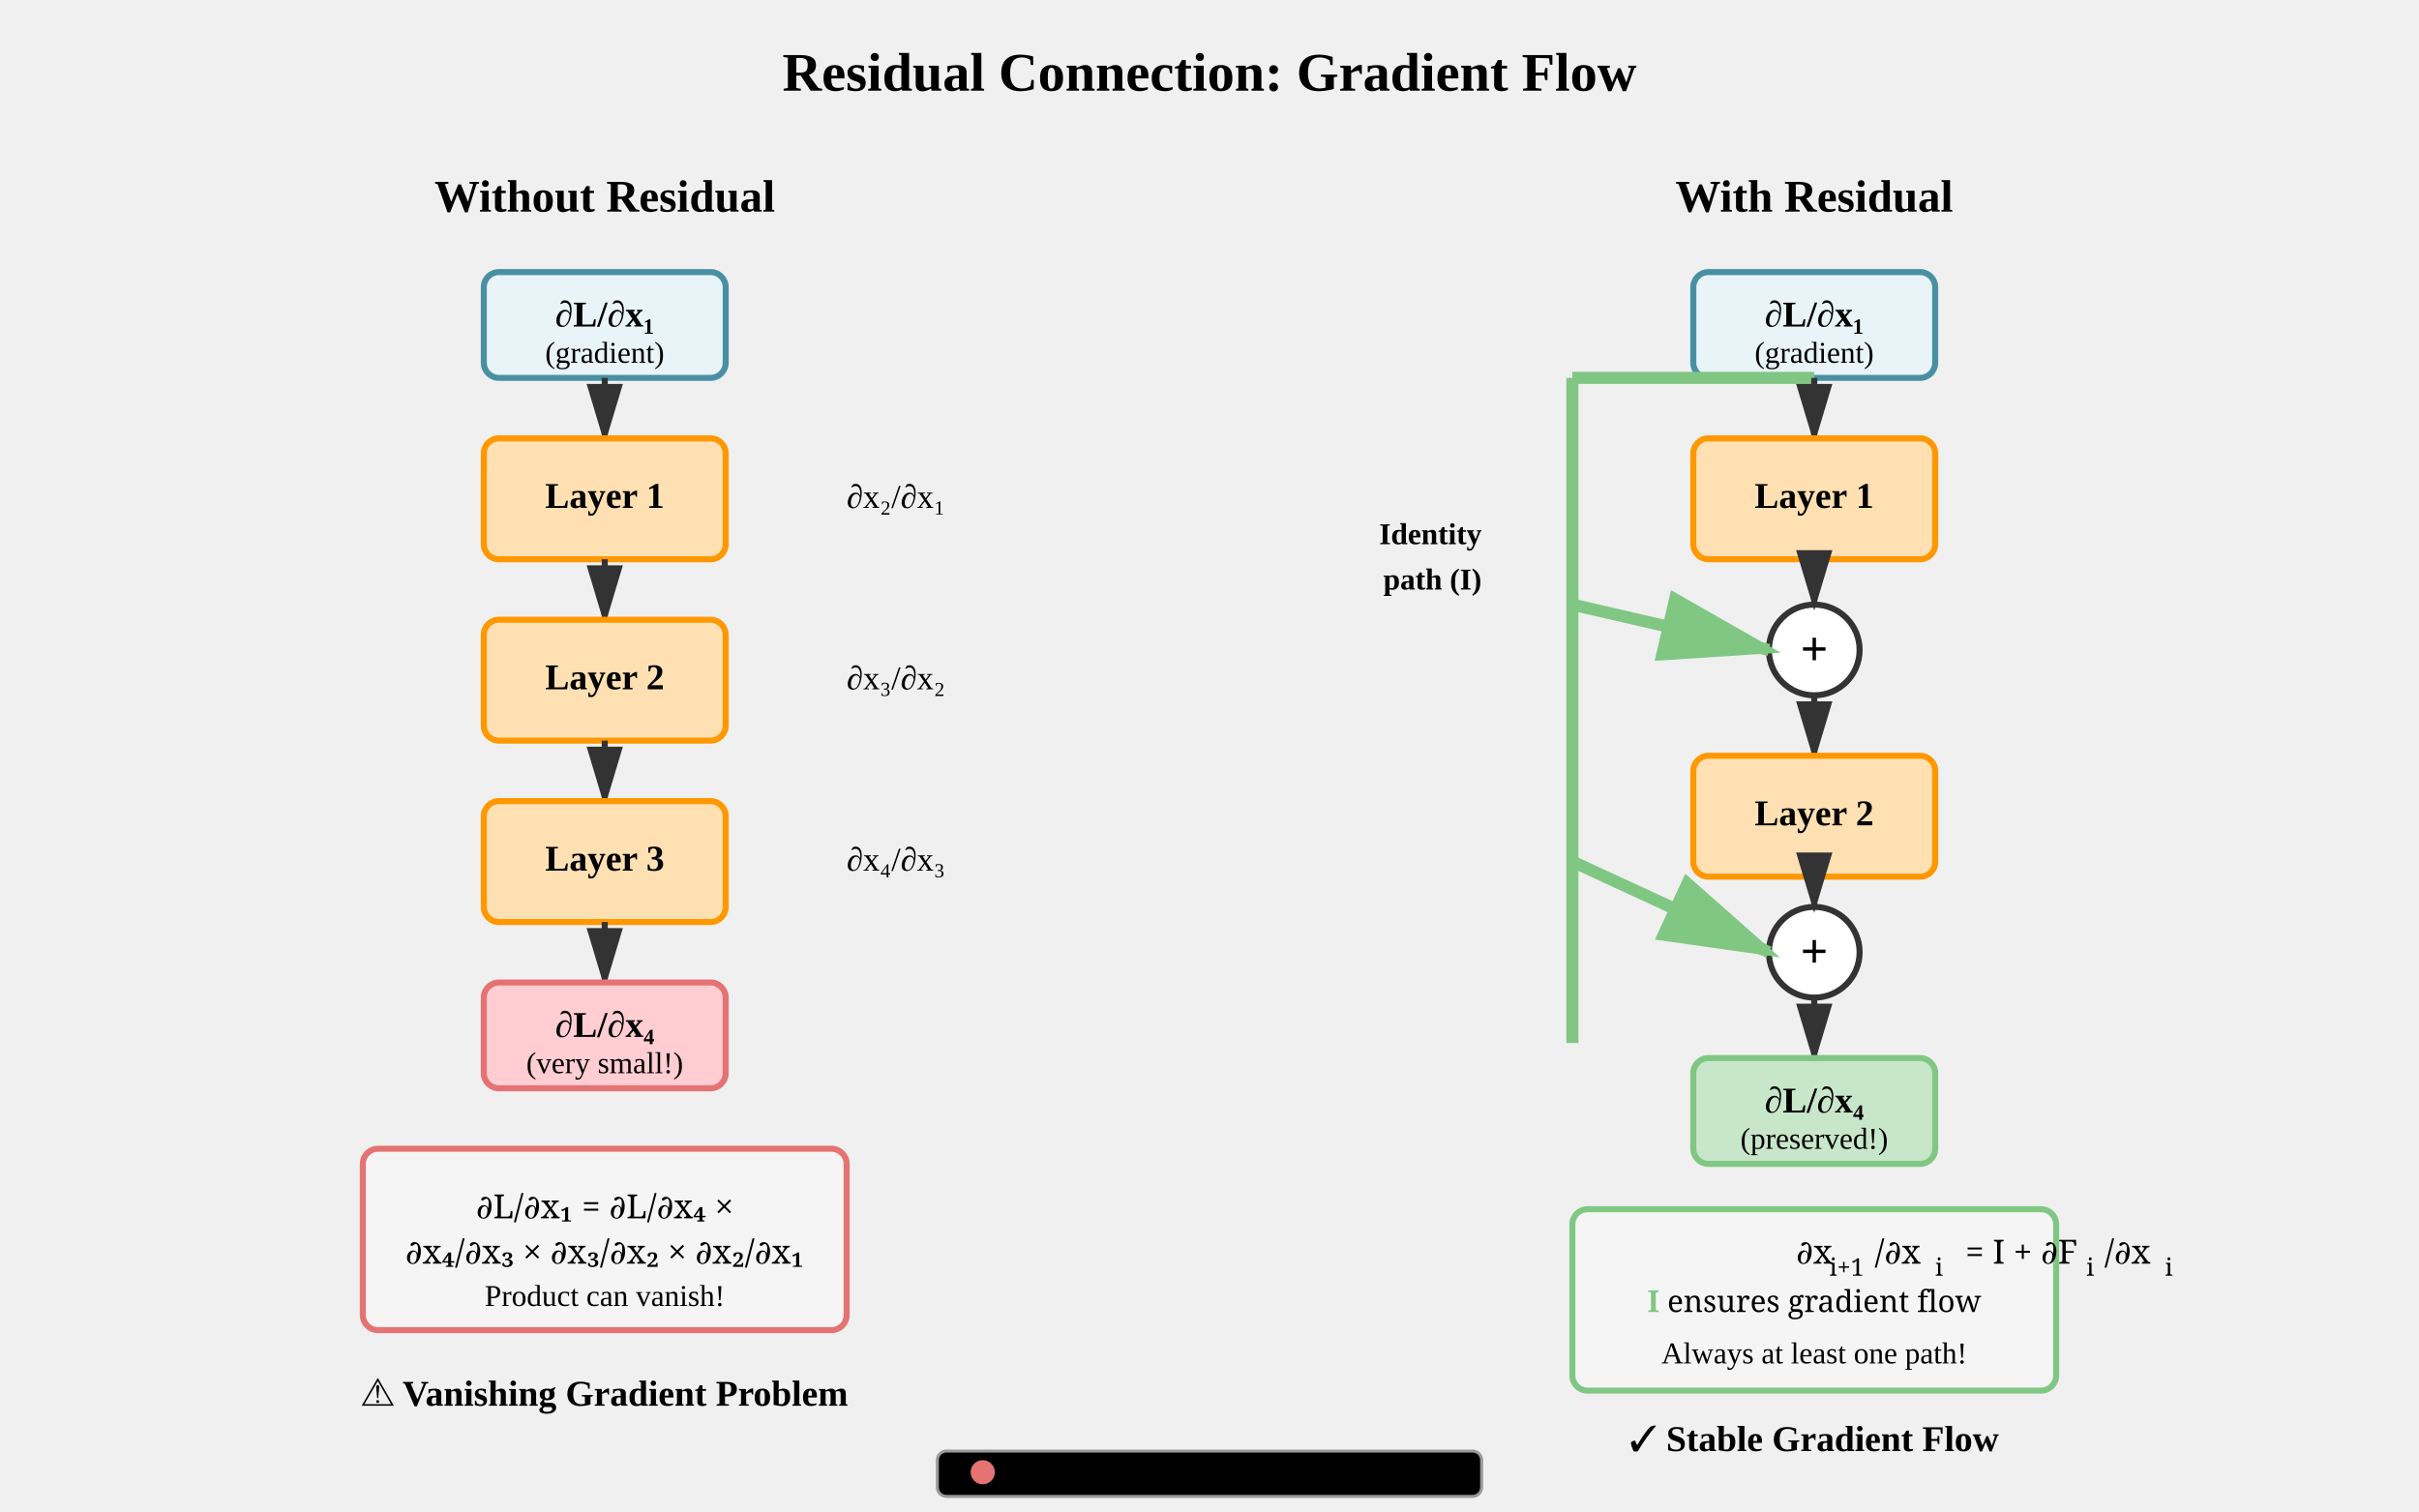
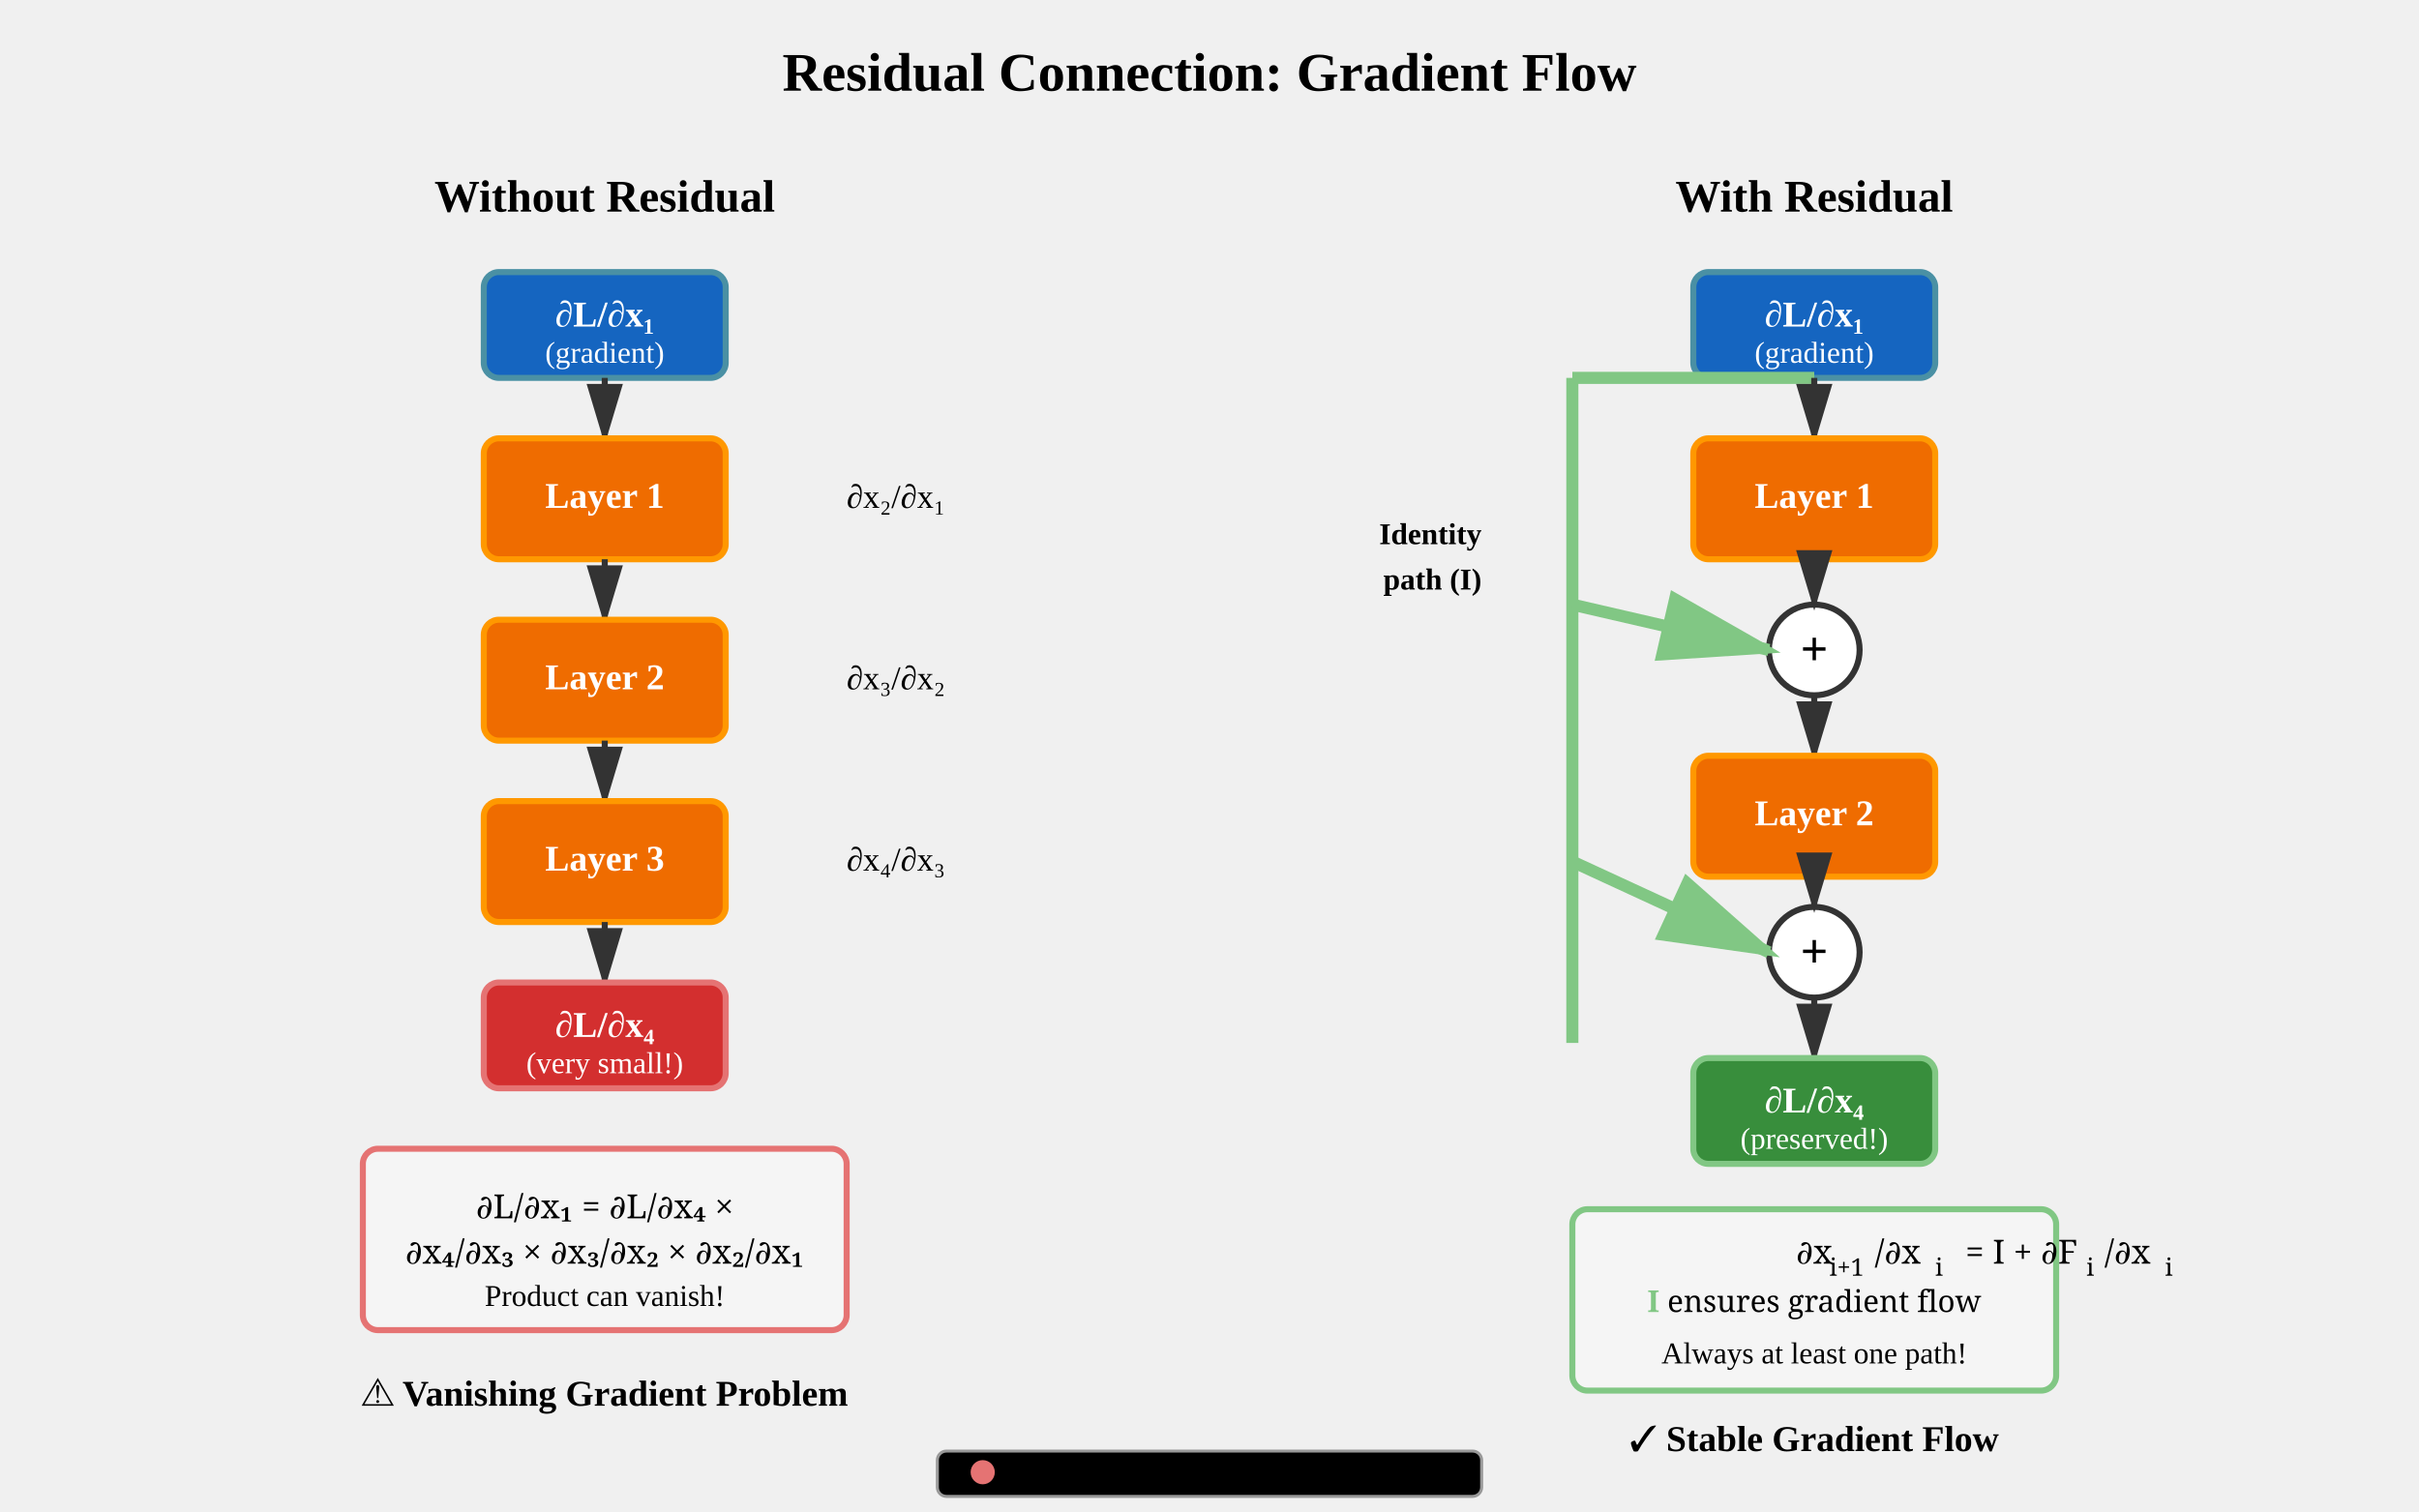
<svg xmlns="http://www.w3.org/2000/svg" viewBox="0 0 800 500">
  <style>
    /* Light mode (default) */
    text { fill: #000000; }
    .axis-text { fill: #000000; }
    .label-text { fill: #666666; }
    line[stroke="#333"] { stroke: #333333; }

    .bg-box { fill: #f5f5f5; }

    /* Dark mode */
    @media (prefers-color-scheme: dark) {
      text { fill: #ffffff; }
      .axis-text { fill: #ffffff; }
      .label-text { fill: #cccccc; }
      line[stroke="#333"] { stroke: #cccccc; }

      /* Keep white text white in dark mode (for colored backgrounds) */
      text[fill="#fff"],
      text[fill="#ffffff"],
      text[fill="white"] {
        fill: #ffffff;
      }

      /* Keep colored text readable in dark mode */
      text[fill="#E57373"] { fill: #ef5350; }
      text[fill="#81C784"] { fill: #66bb6a; }
      text[fill="#FFB74D"] { fill: #ffa726; }
      text[fill="#4A90A4"] { fill: #4fc3f7; }

      .bg-box { fill: #2d2d2d; }
      .bg-white { fill: #1a1a1a; }

      /* Darken colored backgrounds for better contrast with white text */
      rect[fill="#E8F4F8"] { fill: #2d5f6f; }
      rect[fill="#FFE0B2"] { fill: #9b6b2e; }
      rect[fill="#C8E6C9"] { fill: #4a7c4e; }
      rect[fill="#FFCDD2"] { fill: #8b3d3d; }
+       rect[fill="#1565C0"] { fill: #1565C0; }
+       rect[fill="#EF6C00"] { fill: #EF6C00; }
+       rect[fill="#388E3C"] { fill: #388E3C; }
+       rect[fill="#D32F2F"] { fill: #D32F2F; }

      /* Handle #333 text in dark mode */
      text[fill="#333"] { fill: #ffffff; }

      /* Override dark inline text colors */
      text[fill="#000"],
      text[fill="#000000"],
      text[fill="#666"] {
        fill: #ffffff;
      }
    }
  </style>
-   <text x="400" y="30" font-size="18" font-weight="bold" text-anchor="middle" fill="#333">Residual Connection: Gradient Flow</text>
+   <text x="400" y="30" font-size="18" font-weight="bold" text-anchor="middle">Residual Connection: Gradient Flow</text>
  <g id="without-residual">
-     <text x="200" y="70" font-size="15" font-weight="bold" text-anchor="middle" fill="#333">Without Residual</text>
-     <rect x="160" y="90" width="80" height="35" fill="#E8F4F8" stroke="#4A90A4" stroke-width="2" rx="5" />
-     <text x="200" y="108" font-size="12" text-anchor="middle" fill="#333" font-weight="bold">∂L/∂x₁</text>
-     <text x="200" y="120" font-size="10" text-anchor="middle" fill="#666">(gradient)</text>
+     <text x="200" y="70" font-size="15" font-weight="bold" text-anchor="middle">Without Residual</text>
+     <rect x="160" y="90" width="80" height="35" fill="#1565C0" stroke="#4A90A4" stroke-width="2" rx="5" />
+     <text x="200" y="108" font-size="12" text-anchor="middle" style="fill: #fff !important" font-weight="bold">∂L/∂x₁</text>
+     <text x="200" y="120" font-size="10" text-anchor="middle" style="fill: #fff !important">(gradient)</text>
    <line x1="200" y1="125" x2="200" y2="145" stroke="#333" stroke-width="2" marker-end="url(#arrowhead-black)" />
-     <rect x="160" y="145" width="80" height="40" fill="#FFE0B2" stroke="#FF9800" stroke-width="2" rx="5" />
-     <text x="200" y="168" font-size="12" text-anchor="middle" fill="#333" font-weight="bold">Layer 1</text>
+     <rect x="160" y="145" width="80" height="40" fill="#EF6C00" stroke="#FF9800" stroke-width="2" rx="5" />
+     <text x="200" y="168" font-size="12" text-anchor="middle" style="fill: #fff !important" font-weight="bold">Layer 1</text>
    <text x="280" y="168" font-size="11" text-anchor="start" fill="#E57373">∂x₂/∂x₁</text>
    <line x1="200" y1="185" x2="200" y2="205" stroke="#333" stroke-width="2" marker-end="url(#arrowhead-black)" />
-     <rect x="160" y="205" width="80" height="40" fill="#FFE0B2" stroke="#FF9800" stroke-width="2" rx="5" />
-     <text x="200" y="228" font-size="12" text-anchor="middle" fill="#333" font-weight="bold">Layer 2</text>
+     <rect x="160" y="205" width="80" height="40" fill="#EF6C00" stroke="#FF9800" stroke-width="2" rx="5" />
+     <text x="200" y="228" font-size="12" text-anchor="middle" style="fill: #fff !important" font-weight="bold">Layer 2</text>
    <text x="280" y="228" font-size="11" text-anchor="start" fill="#E57373">∂x₃/∂x₂</text>
    <line x1="200" y1="245" x2="200" y2="265" stroke="#333" stroke-width="2" marker-end="url(#arrowhead-black)" />
-     <rect x="160" y="265" width="80" height="40" fill="#FFE0B2" stroke="#FF9800" stroke-width="2" rx="5" />
-     <text x="200" y="288" font-size="12" text-anchor="middle" fill="#333" font-weight="bold">Layer 3</text>
+     <rect x="160" y="265" width="80" height="40" fill="#EF6C00" stroke="#FF9800" stroke-width="2" rx="5" />
+     <text x="200" y="288" font-size="12" text-anchor="middle" style="fill: #fff !important" font-weight="bold">Layer 3</text>
    <text x="280" y="288" font-size="11" text-anchor="start" fill="#E57373">∂x₄/∂x₃</text>
    <line x1="200" y1="305" x2="200" y2="325" stroke="#333" stroke-width="2" marker-end="url(#arrowhead-black)" />
-     <rect x="160" y="325" width="80" height="35" fill="#FFCDD2" stroke="#E57373" stroke-width="2" rx="5" />
-     <text x="200" y="343" font-size="12" text-anchor="middle" fill="#333" font-weight="bold">∂L/∂x₄</text>
-     <text x="200" y="355" font-size="10" text-anchor="middle" fill="#666">(very small!)</text>
+     <rect x="160" y="325" width="80" height="35" fill="#D32F2F" stroke="#E57373" stroke-width="2" rx="5" />
+     <text x="200" y="343" font-size="12" text-anchor="middle" style="fill: #fff !important" font-weight="bold">∂L/∂x₄</text>
+     <text x="200" y="355" font-size="10" text-anchor="middle" style="fill: #fff !important">(very small!)</text>
    <rect x="120" y="380" width="160" height="60" class="bg-box" stroke="#E57373" stroke-width="2" rx="5" />
-     <text x="200" y="403" font-size="11" text-anchor="middle" fill="#333" font-family="serif">∂L/∂x₁ = ∂L/∂x₄ ×</text>
-     <text x="200" y="418" font-size="11" text-anchor="middle" fill="#333" font-family="serif">∂x₄/∂x₃ × ∂x₃/∂x₂ × ∂x₂/∂x₁</text>
+     <text x="200" y="403" font-size="11" text-anchor="middle" font-family="serif">∂L/∂x₁ = ∂L/∂x₄ ×</text>
+     <text x="200" y="418" font-size="11" text-anchor="middle" font-family="serif">∂x₄/∂x₃ × ∂x₃/∂x₂ × ∂x₂/∂x₁</text>
    <text x="200" y="432" font-size="10" text-anchor="middle" fill="#E57373">Product can vanish!</text>
    <text x="200" y="465" font-size="12" font-weight="bold" text-anchor="middle" fill="#E57373">⚠ Vanishing Gradient Problem</text>
  </g>
  <g id="with-residual">
-     <text x="600" y="70" font-size="15" font-weight="bold" text-anchor="middle" fill="#333">With Residual</text>
-     <rect x="560" y="90" width="80" height="35" fill="#E8F4F8" stroke="#4A90A4" stroke-width="2" rx="5" />
-     <text x="600" y="108" font-size="12" text-anchor="middle" fill="#333" font-weight="bold">∂L/∂x₁</text>
-     <text x="600" y="120" font-size="10" text-anchor="middle" fill="#666">(gradient)</text>
+     <text x="600" y="70" font-size="15" font-weight="bold" text-anchor="middle">With Residual</text>
+     <rect x="560" y="90" width="80" height="35" fill="#1565C0" stroke="#4A90A4" stroke-width="2" rx="5" />
+     <text x="600" y="108" font-size="12" text-anchor="middle" style="fill: #fff !important" font-weight="bold">∂L/∂x₁</text>
+     <text x="600" y="120" font-size="10" text-anchor="middle" style="fill: #fff !important">(gradient)</text>
    <line x1="600" y1="125" x2="520" y2="125" stroke="#81C784" stroke-width="4" />
    <line x1="520" y1="125" x2="520" y2="345" stroke="#81C784" stroke-width="4" />
    <text x="490" y="180" font-size="10" text-anchor="end" fill="#81C784" font-weight="bold">Identity</text>
    <text x="490" y="195" font-size="10" text-anchor="end" fill="#81C784" font-weight="bold">path (I)</text>
    <line x1="600" y1="125" x2="600" y2="145" stroke="#333" stroke-width="2" marker-end="url(#arrowhead-black)" />
-     <rect x="560" y="145" width="80" height="40" fill="#FFE0B2" stroke="#FF9800" stroke-width="2" rx="5" />
-     <text x="600" y="168" font-size="12" text-anchor="middle" fill="#333" font-weight="bold">Layer 1</text>
+     <rect x="560" y="145" width="80" height="40" fill="#EF6C00" stroke="#FF9800" stroke-width="2" rx="5" />
+     <text x="600" y="168" font-size="12" text-anchor="middle" style="fill: #fff !important" font-weight="bold">Layer 1</text>
    <circle cx="600" cy="215" r="15" fill="#FFF" stroke="#333" stroke-width="2" />
-     <text x="600" y="220" font-size="16" font-weight="bold" text-anchor="middle" fill="#333">+</text>
+     <text x="600" y="220" font-size="16" font-weight="bold" text-anchor="middle">+</text>
    <line x1="520" y1="200" x2="585" y2="215" stroke="#81C784" stroke-width="4" marker-end="url(#arrowhead-green)" />
    <line x1="600" y1="185" x2="600" y2="200" stroke="#333" stroke-width="2" marker-end="url(#arrowhead-black)" />
    <line x1="600" y1="230" x2="600" y2="250" stroke="#333" stroke-width="2" marker-end="url(#arrowhead-black)" />
-     <rect x="560" y="250" width="80" height="40" fill="#FFE0B2" stroke="#FF9800" stroke-width="2" rx="5" />
-     <text x="600" y="273" font-size="12" text-anchor="middle" fill="#333" font-weight="bold">Layer 2</text>
+     <rect x="560" y="250" width="80" height="40" fill="#EF6C00" stroke="#FF9800" stroke-width="2" rx="5" />
+     <text x="600" y="273" font-size="12" text-anchor="middle" style="fill: #fff !important" font-weight="bold">Layer 2</text>
    <circle cx="600" cy="315" r="15" fill="#FFF" stroke="#333" stroke-width="2" />
-     <text x="600" y="320" font-size="16" font-weight="bold" text-anchor="middle" fill="#333">+</text>
+     <text x="600" y="320" font-size="16" font-weight="bold" text-anchor="middle">+</text>
    <line x1="520" y1="285" x2="585" y2="315" stroke="#81C784" stroke-width="4" marker-end="url(#arrowhead-green)" />
    <line x1="600" y1="290" x2="600" y2="300" stroke="#333" stroke-width="2" marker-end="url(#arrowhead-black)" />
    <line x1="600" y1="330" x2="600" y2="350" stroke="#333" stroke-width="2" marker-end="url(#arrowhead-black)" />
-     <rect x="560" y="350" width="80" height="35" fill="#C8E6C9" stroke="#81C784" stroke-width="2" rx="5" />
-     <text x="600" y="368" font-size="12" text-anchor="middle" fill="#333" font-weight="bold">∂L/∂x₄</text>
-     <text x="600" y="380" font-size="10" text-anchor="middle" fill="#666">(preserved!)</text>
+     <rect x="560" y="350" width="80" height="35" fill="#388E3C" stroke="#81C784" stroke-width="2" rx="5" />
+     <text x="600" y="368" font-size="12" text-anchor="middle" style="fill: #fff !important" font-weight="bold">∂L/∂x₄</text>
+     <text x="600" y="380" font-size="10" text-anchor="middle" style="fill: #fff !important">(preserved!)</text>
    <rect x="520" y="400" width="160" height="60" class="bg-box" stroke="#81C784" stroke-width="2" rx="5" />
-     <text x="600" y="418" font-size="11" text-anchor="middle" fill="#333" font-family="serif">∂x</text>
-     <text x="605" y="422" font-size="8" text-anchor="start" fill="#333" font-family="serif">i+1</text>
-     <text x="620" y="418" font-size="11" text-anchor="start" fill="#333" font-family="serif">/∂x</text>
-     <text x="640" y="422" font-size="8" text-anchor="start" fill="#333" font-family="serif">i</text>
-     <text x="650" y="418" font-size="11" text-anchor="start" fill="#333" font-family="serif">= I + ∂F</text>
-     <text x="690" y="422" font-size="8" text-anchor="start" fill="#333" font-family="serif">i</text>
-     <text x="696" y="418" font-size="11" text-anchor="start" fill="#333" font-family="serif">/∂x</text>
-     <text x="716" y="422" font-size="8" text-anchor="start" fill="#333" font-family="serif">i</text>
-     <text x="600" y="434" font-size="10" text-anchor="middle" fill="#333" font-family="serif">
+     <text x="600" y="418" font-size="11" text-anchor="middle" font-family="serif">∂x</text>
+     <text x="605" y="422" font-size="8" text-anchor="start" font-family="serif">i+1</text>
+     <text x="620" y="418" font-size="11" text-anchor="start" font-family="serif">/∂x</text>
+     <text x="640" y="422" font-size="8" text-anchor="start" font-family="serif">i</text>
+     <text x="650" y="418" font-size="11" text-anchor="start" font-family="serif">= I + ∂F</text>
+     <text x="690" y="422" font-size="8" text-anchor="start" font-family="serif">i</text>
+     <text x="696" y="418" font-size="11" text-anchor="start" font-family="serif">/∂x</text>
+     <text x="716" y="422" font-size="8" text-anchor="start" font-family="serif">i</text>
+     <text x="600" y="434" font-size="10" text-anchor="middle" font-family="serif">
      <tspan fill="#81C784" font-weight="bold">I</tspan> ensures gradient flow
    </text>
    <text x="600" y="451" font-size="10" text-anchor="middle" fill="#81C784">Always at least one path!</text>
    <text x="600" y="480" font-size="12" font-weight="bold" text-anchor="middle" fill="#81C784">✓ Stable Gradient Flow</text>
  </g>
  <g id="comparison">
    <rect x="310" y="480" width="180" height="15" class="bg-white" stroke="#999" stroke-width="1" rx="3" />
    <circle cx="325" cy="487" r="4" fill="#E57373" />
-     <text x="335" y="492" font-size="10" fill="#333">Without: gradients shrink</text>
+     <text x="335" y="492" font-size="10">Without: gradients shrink</text>
  </g>
  <defs>
    <marker id="arrowhead-black" markerWidth="10" markerHeight="10" refX="9" refY="3" orient="auto">
      <polygon points="0 0, 10 3, 0 6" fill="#333" />
    </marker>
    <marker id="arrowhead-green" markerWidth="10" markerHeight="10" refX="9" refY="3" orient="auto">
      <polygon points="0 0, 10 3, 0 6" fill="#81C784" />
    </marker>
  </defs>
</svg>
